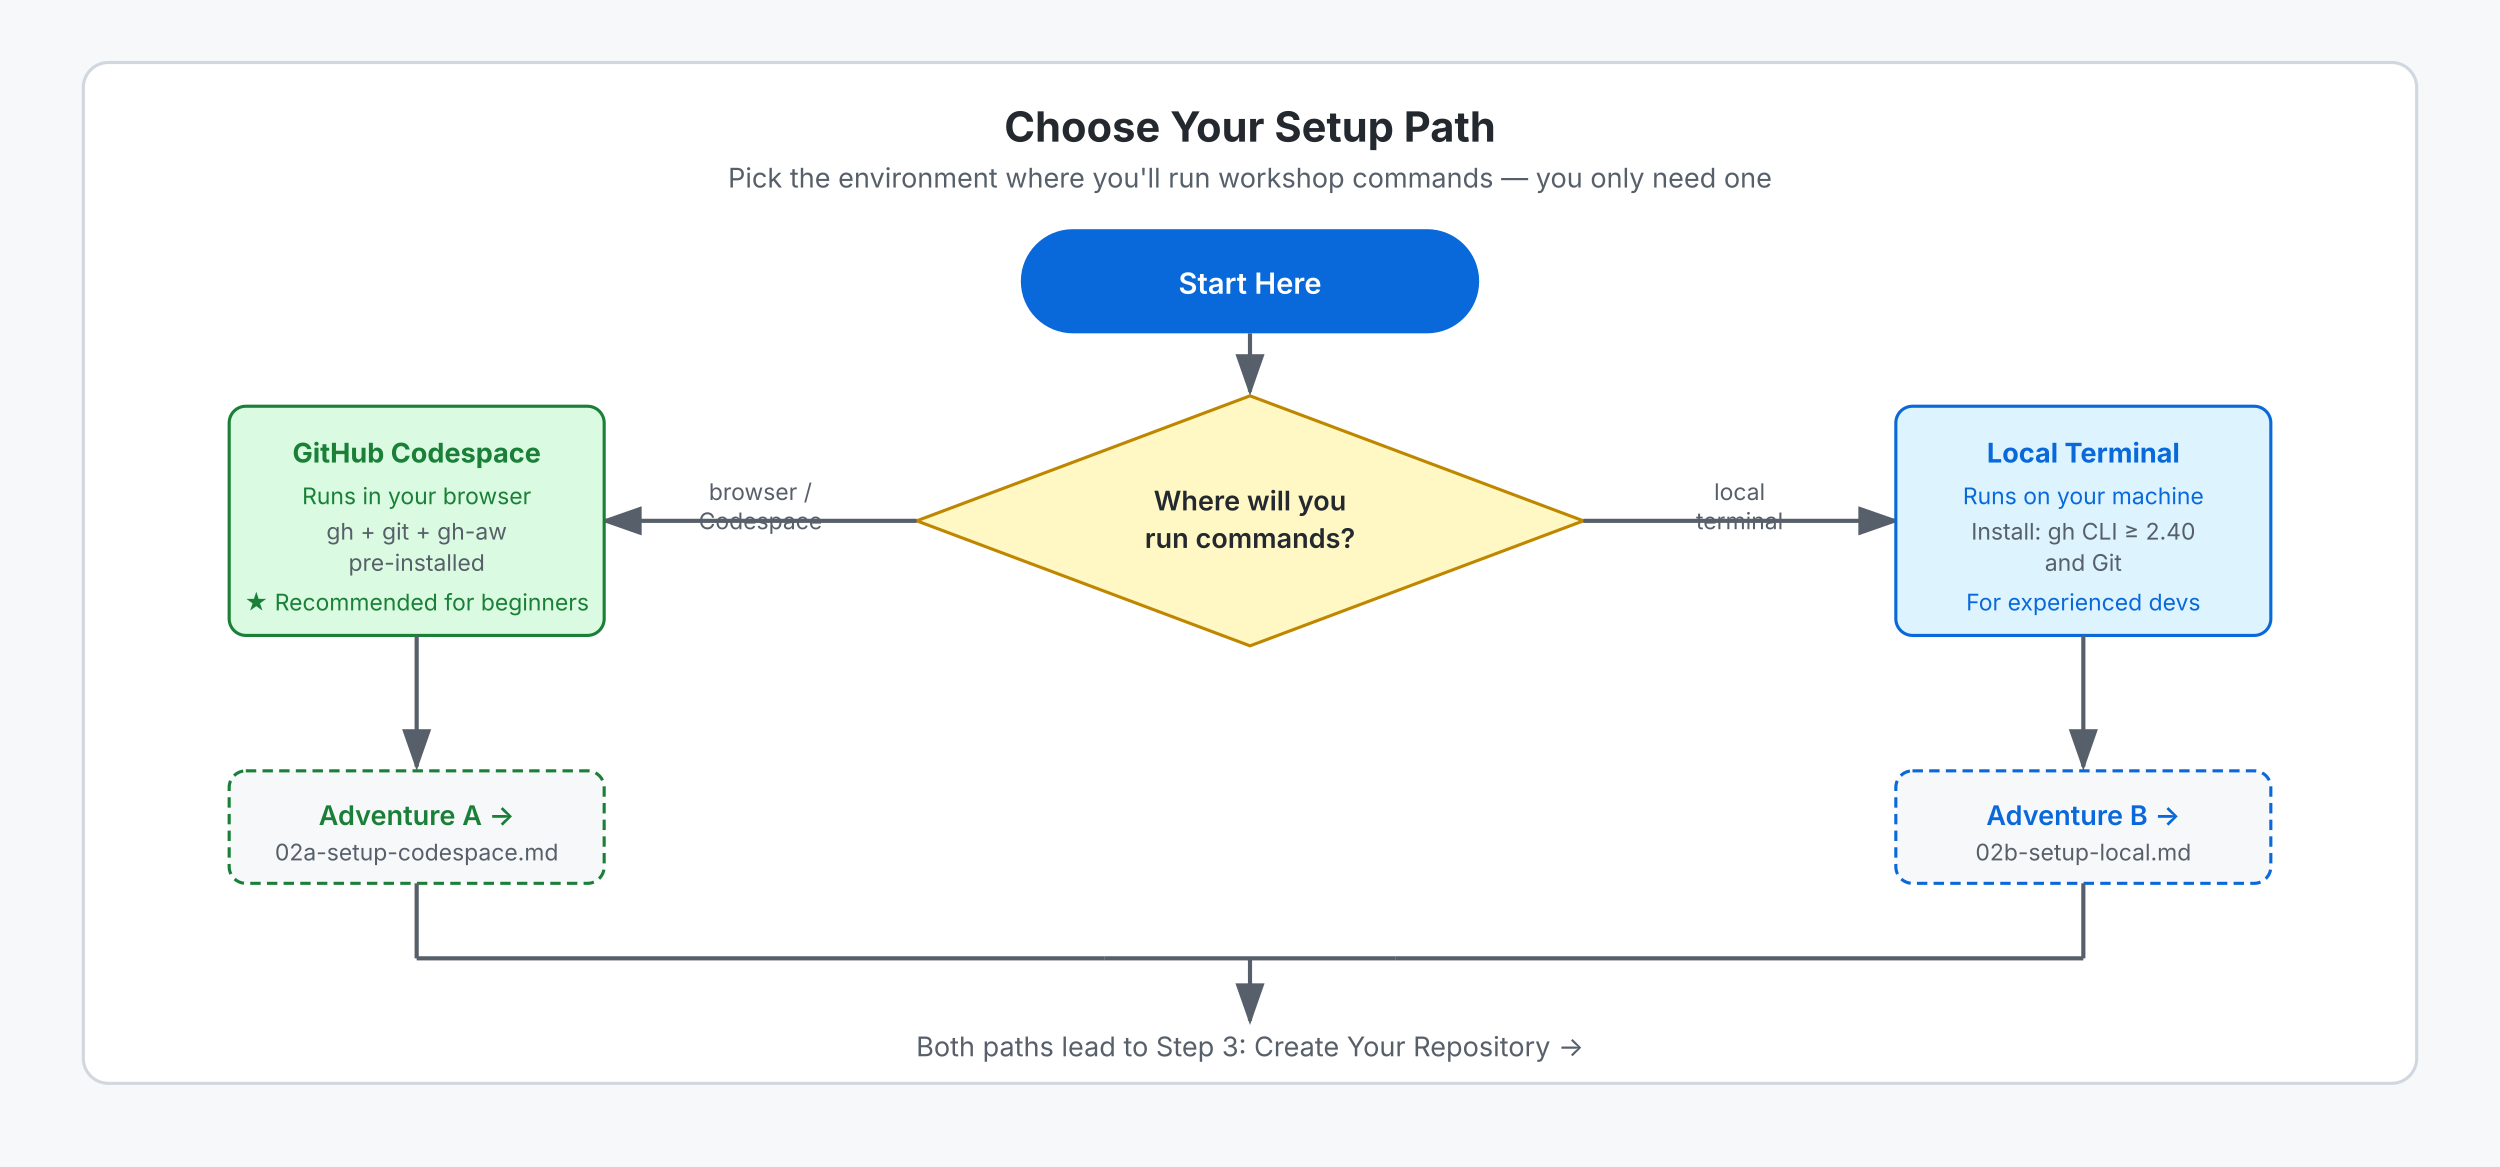
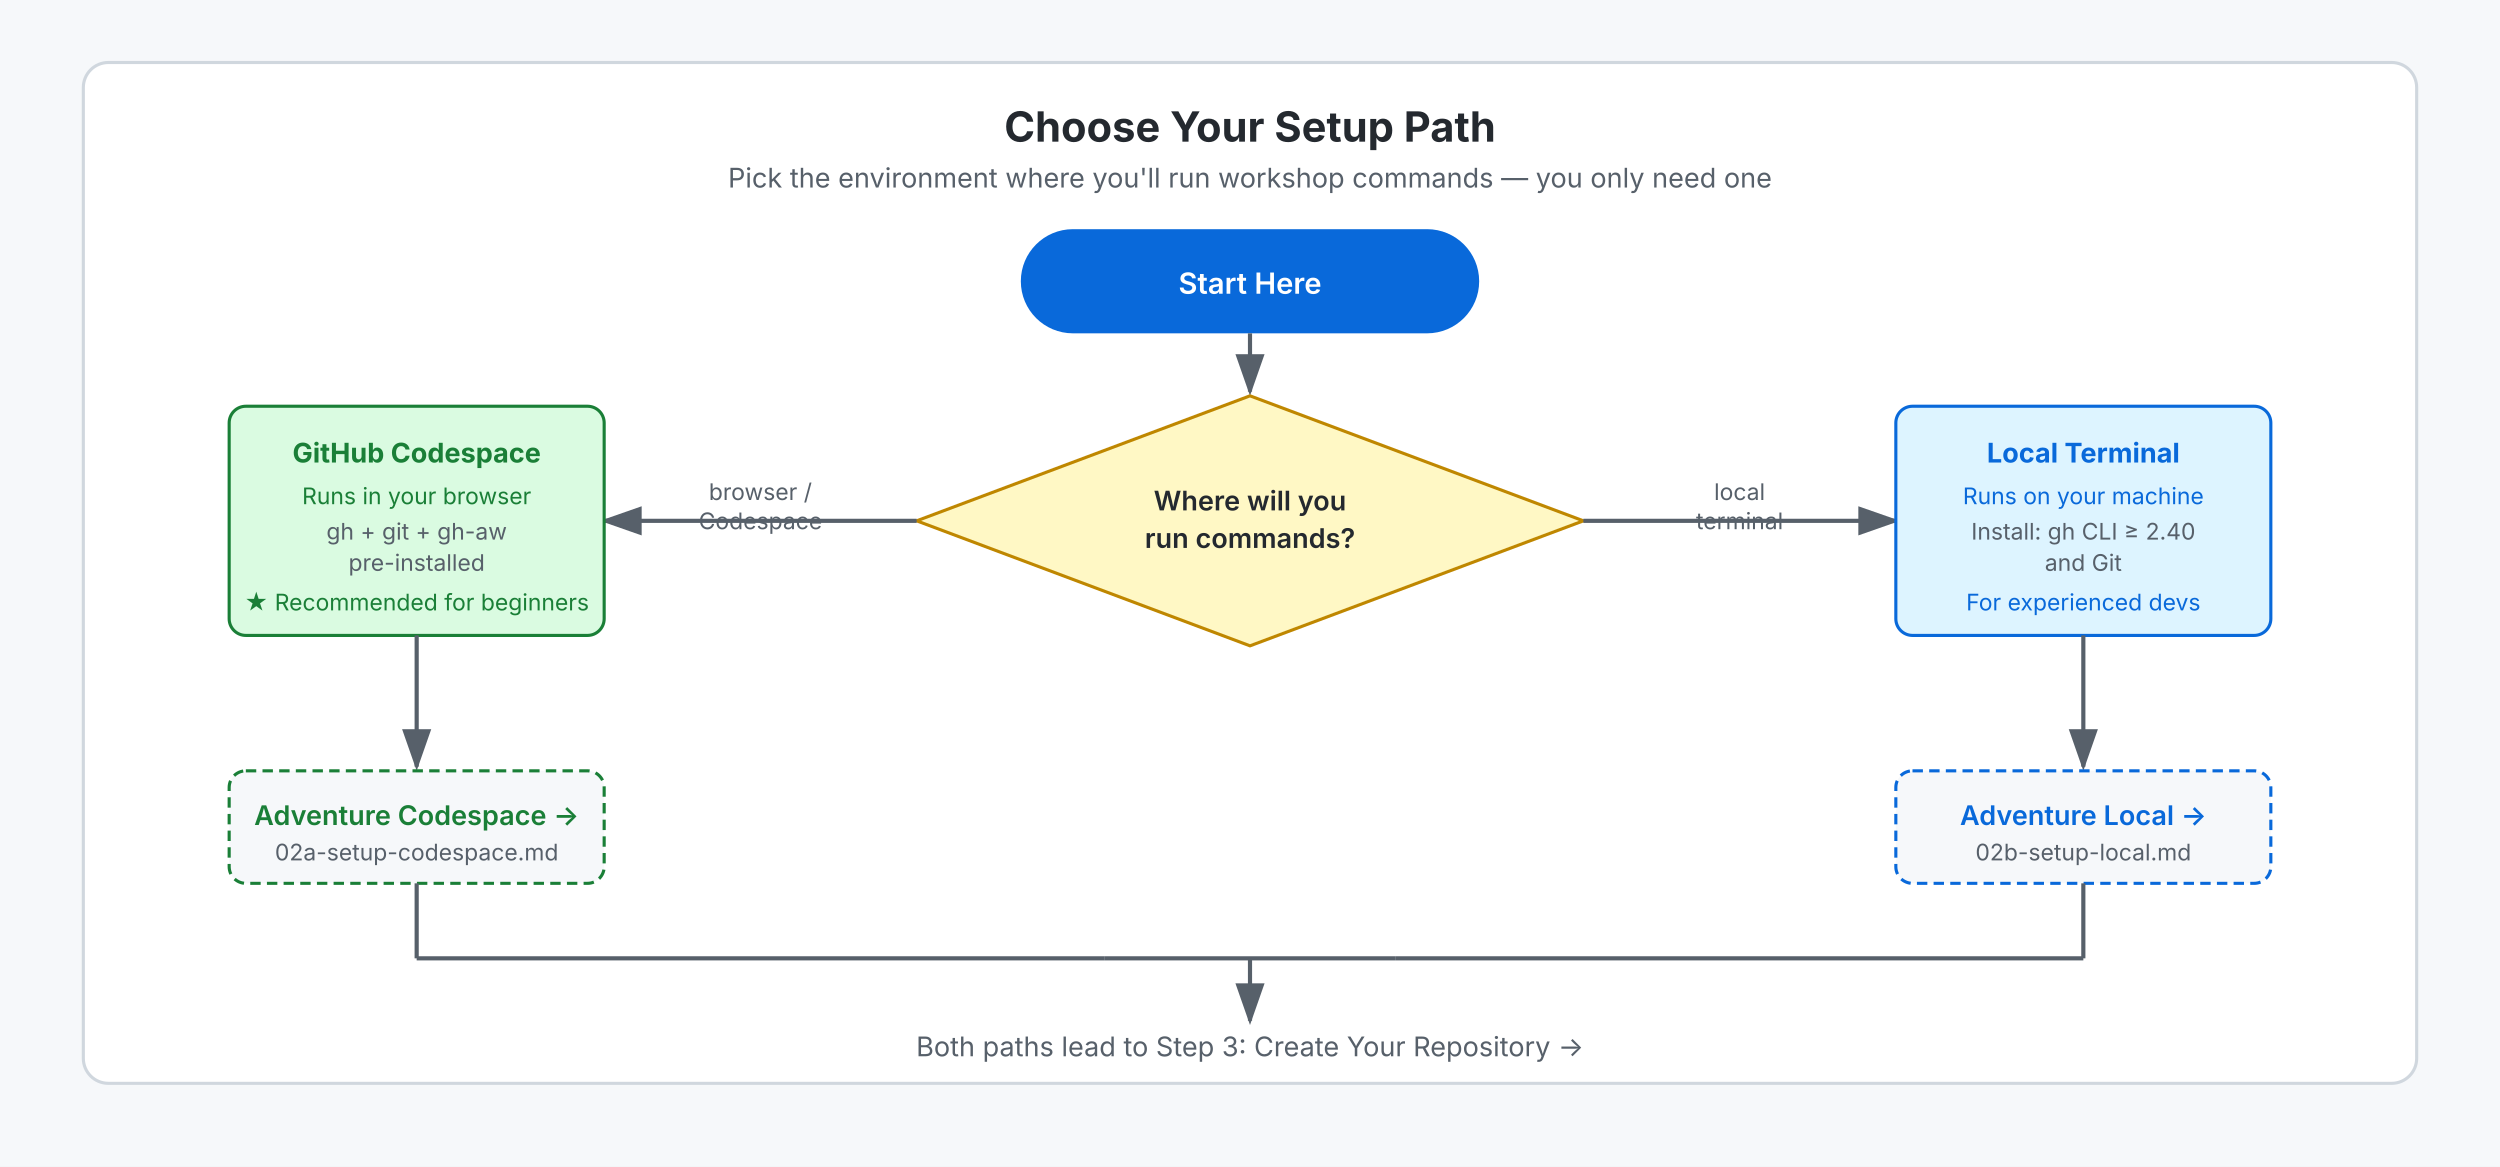
<svg xmlns="http://www.w3.org/2000/svg" width="1200" height="560" viewBox="0 0 1200 560" role="img" aria-label="Setup path decision diagram: choose between Codespace and Local Terminal based on your environment">
  <rect width="1200" height="560" fill="#f6f8fa" />
  <rect x="40" y="30" width="1120" height="490" rx="12" ry="12" fill="white" stroke="#d0d7de" stroke-width="1.5" />
  <text x="600" y="68" text-anchor="middle" font-family="system-ui, -apple-system, sans-serif" font-size="20" font-weight="700" fill="#24292f">Choose Your Setup Path</text>
  <text x="600" y="90" text-anchor="middle" font-family="system-ui, -apple-system, sans-serif" font-size="13" fill="#57606a">Pick the environment where you'll run workshop commands — you only need one</text>
  <rect x="490" y="110" width="220" height="50" rx="25" ry="25" fill="#0969da" stroke="none" />
  <text x="600" y="141" text-anchor="middle" font-family="system-ui, -apple-system, sans-serif" font-size="14" font-weight="600" fill="white">Start Here</text>
  <line x1="600" y1="160" x2="600" y2="188" stroke="#57606a" stroke-width="2" marker-end="url(#arrow)" />
  <polygon points="600,190 760,250 600,310 440,250" fill="#fff8c5" stroke="#bf8700" stroke-width="1.5" />
  <text x="600" y="245" text-anchor="middle" font-family="system-ui, -apple-system, sans-serif" font-size="13" font-weight="600" fill="#24292f">Where will you</text>
  <text x="600" y="263" text-anchor="middle" font-family="system-ui, -apple-system, sans-serif" font-size="13" font-weight="600" fill="#24292f">run commands?</text>
  <line x1="440" y1="250" x2="290" y2="250" stroke="#57606a" stroke-width="2" marker-end="url(#arrow)" />
  <text x="365" y="240" text-anchor="middle" font-family="system-ui, -apple-system, sans-serif" font-size="11" fill="#57606a">browser /</text>
  <text x="365" y="254" text-anchor="middle" font-family="system-ui, -apple-system, sans-serif" font-size="11" fill="#57606a">Codespace</text>
  <line x1="760" y1="250" x2="910" y2="250" stroke="#57606a" stroke-width="2" marker-end="url(#arrow)" />
  <text x="835" y="240" text-anchor="middle" font-family="system-ui, -apple-system, sans-serif" font-size="11" fill="#57606a">local</text>
  <text x="835" y="254" text-anchor="middle" font-family="system-ui, -apple-system, sans-serif" font-size="11" fill="#57606a">terminal</text>
  <rect x="110" y="195" width="180" height="110" rx="8" ry="8" fill="#dafbe1" stroke="#1a7f37" stroke-width="1.5" />
  <text x="200" y="222" text-anchor="middle" font-family="system-ui, -apple-system, sans-serif" font-size="13" font-weight="700" fill="#1a7f37">GitHub Codespace</text>
  <text x="200" y="242" text-anchor="middle" font-family="system-ui, -apple-system, sans-serif" font-size="11" fill="#1a7f37">Runs in your browser</text>
  <text x="200" y="259" text-anchor="middle" font-family="system-ui, -apple-system, sans-serif" font-size="11" fill="#57606a">gh + git + gh-aw</text>
  <text x="200" y="274" text-anchor="middle" font-family="system-ui, -apple-system, sans-serif" font-size="11" fill="#57606a">pre-installed</text>
  <text x="200" y="293" text-anchor="middle" font-family="system-ui, -apple-system, sans-serif" font-size="11" fill="#1a7f37">★ Recommended for beginners</text>
  <rect x="910" y="195" width="180" height="110" rx="8" ry="8" fill="#ddf4ff" stroke="#0969da" stroke-width="1.5" />
  <text x="1000" y="222" text-anchor="middle" font-family="system-ui, -apple-system, sans-serif" font-size="13" font-weight="700" fill="#0969da">Local Terminal</text>
  <text x="1000" y="242" text-anchor="middle" font-family="system-ui, -apple-system, sans-serif" font-size="11" fill="#0969da">Runs on your machine</text>
  <text x="1000" y="259" text-anchor="middle" font-family="system-ui, -apple-system, sans-serif" font-size="11" fill="#57606a">Install: gh CLI ≥ 2.40</text>
  <text x="1000" y="274" text-anchor="middle" font-family="system-ui, -apple-system, sans-serif" font-size="11" fill="#57606a">and Git</text>
  <text x="1000" y="293" text-anchor="middle" font-family="system-ui, -apple-system, sans-serif" font-size="11" fill="#0969da">For experienced devs</text>
  <line x1="200" y1="305" x2="200" y2="368" stroke="#57606a" stroke-width="2" marker-end="url(#arrow)" />
  <line x1="1000" y1="305" x2="1000" y2="368" stroke="#57606a" stroke-width="2" marker-end="url(#arrow)" />
  <rect x="110" y="370" width="180" height="54" rx="8" ry="8" fill="#f6f8fa" stroke="#1a7f37" stroke-width="1.5" stroke-dasharray="5,3" />
-   <text x="200" y="396" text-anchor="middle" font-family="system-ui, -apple-system, sans-serif" font-size="13" font-weight="600" fill="#1a7f37">Adventure A →</text>
+   <text x="200" y="396" text-anchor="middle" font-family="system-ui, -apple-system, sans-serif" font-size="13" font-weight="600" fill="#1a7f37">Adventure Codespace →</text>
  <text x="200" y="413" text-anchor="middle" font-family="system-ui, -apple-system, sans-serif" font-size="11" fill="#57606a">02a-setup-codespace.md</text>
  <rect x="910" y="370" width="180" height="54" rx="8" ry="8" fill="#f6f8fa" stroke="#0969da" stroke-width="1.5" stroke-dasharray="5,3" />
-   <text x="1000" y="396" text-anchor="middle" font-family="system-ui, -apple-system, sans-serif" font-size="13" font-weight="600" fill="#0969da">Adventure B →</text>
+   <text x="1000" y="396" text-anchor="middle" font-family="system-ui, -apple-system, sans-serif" font-size="13" font-weight="600" fill="#0969da">Adventure Local →</text>
  <text x="1000" y="413" text-anchor="middle" font-family="system-ui, -apple-system, sans-serif" font-size="11" fill="#57606a">02b-setup-local.md</text>
  <line x1="200" y1="424" x2="200" y2="460" stroke="#57606a" stroke-width="2" />
  <line x1="200" y1="460" x2="530" y2="460" stroke="#57606a" stroke-width="2" />
  <line x1="1000" y1="424" x2="1000" y2="460" stroke="#57606a" stroke-width="2" />
  <line x1="1000" y1="460" x2="670" y2="460" stroke="#57606a" stroke-width="2" />
  <line x1="530" y1="460" x2="670" y2="460" stroke="#57606a" stroke-width="2" />
  <line x1="600" y1="460" x2="600" y2="490" stroke="#57606a" stroke-width="2" marker-end="url(#arrow)" />
  <rect x="460" y="492" width="280" height="20" rx="4" ry="4" fill="none" />
  <text x="600" y="507" text-anchor="middle" font-family="system-ui, -apple-system, sans-serif" font-size="13" fill="#57606a">Both paths lead to Step 3: Create Your Repository →</text>
  <defs>
    <marker id="arrow" markerWidth="10" markerHeight="7" refX="9" refY="3.5" orient="auto">
      <polygon points="0 0, 10 3.5, 0 7" fill="#57606a" />
    </marker>
  </defs>
</svg>
